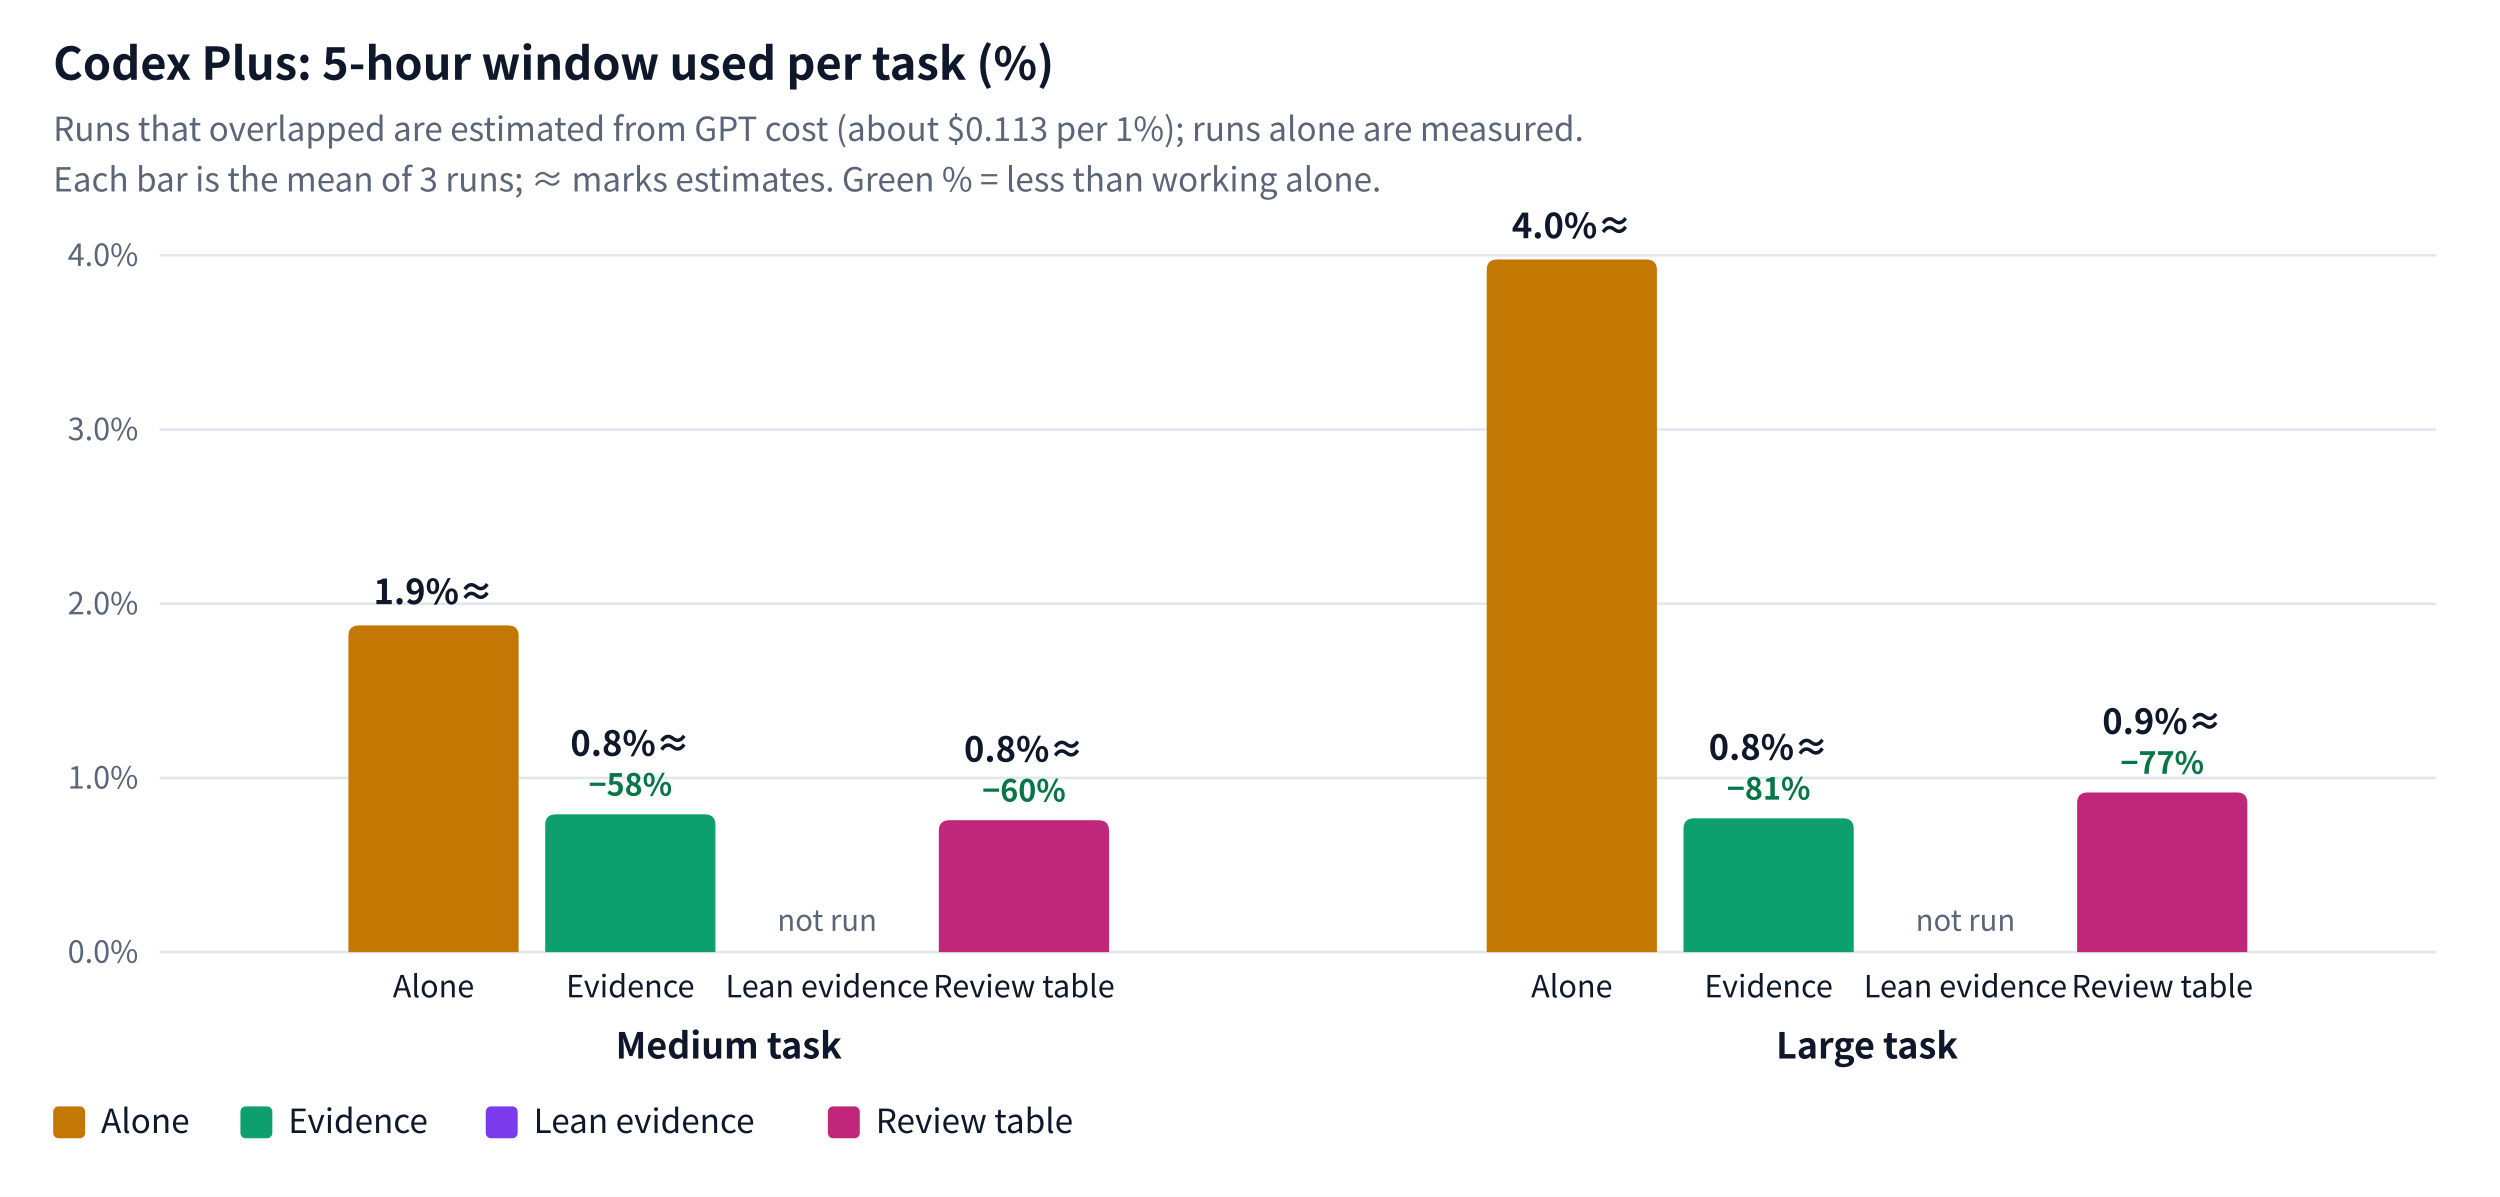
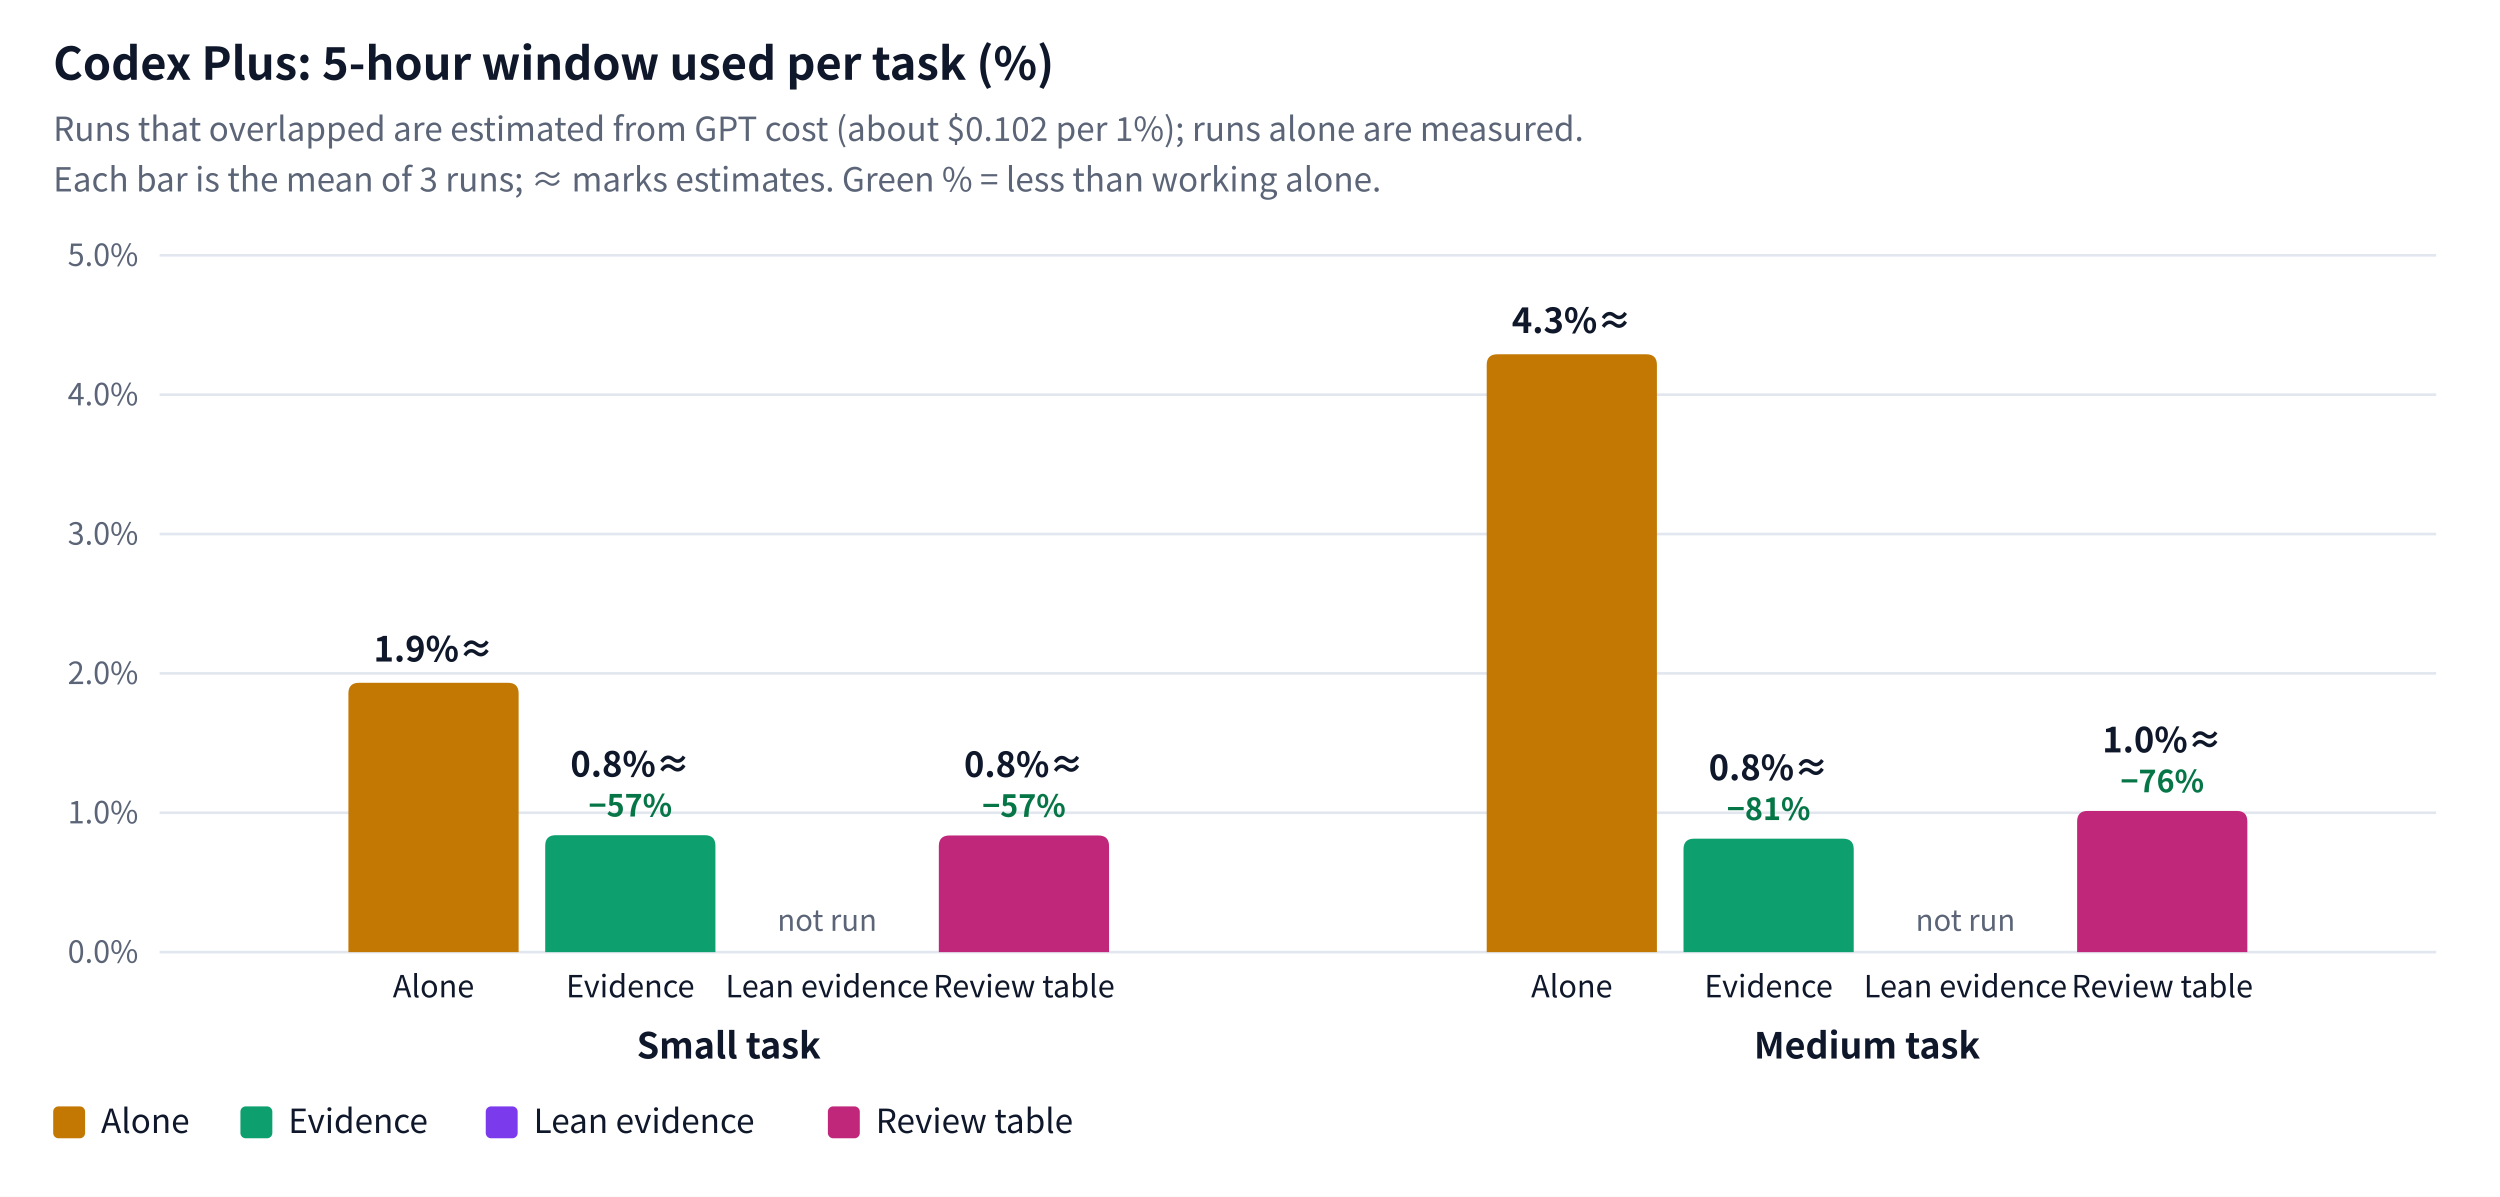
<svg xmlns="http://www.w3.org/2000/svg" width="940" height="450" viewBox="0 0 940 450" font-family="-apple-system, 'Segoe UI', 'PingFang SC', 'Noto Sans CJK SC', Helvetica, Arial, sans-serif">
  <rect width="940" height="450" fill="#FFFFFF" />
  <text x="20" y="30" font-size="17" font-weight="600" fill="#0F172A">Codex Plus: 5-hour window used per task (%)</text>
-   <text x="20" y="53" font-size="12.5" fill="#5B6577">Runs that overlapped are estimated from GPT cost (about $0.113 per 1%); runs alone are measured.</text>
+   <text x="20" y="53" font-size="12.5" fill="#5B6577">Runs that overlapped are estimated from GPT cost (about $0.102 per 1%); runs alone are measured.</text>
  <text x="20" y="72" font-size="12.5" fill="#5B6577">Each bar is the mean of 3 runs; ≈ marks estimates. Green % = less than working alone.</text>
  <line x1="60" x2="916" y1="358" y2="358" stroke="#E2E7EF" />
  <text x="52" y="362" font-size="11.5" fill="#5B6577" text-anchor="end">0.0%</text>
-   <line x1="60" x2="916" y1="292.5" y2="292.5" stroke="#E2E7EF" />
-   <text x="52" y="296.5" font-size="11.5" fill="#5B6577" text-anchor="end">1.0%</text>
-   <line x1="60" x2="916" y1="227" y2="227" stroke="#E2E7EF" />
-   <text x="52" y="231" font-size="11.5" fill="#5B6577" text-anchor="end">2.0%</text>
-   <line x1="60" x2="916" y1="161.5" y2="161.5" stroke="#E2E7EF" />
-   <text x="52" y="165.5" font-size="11.5" fill="#5B6577" text-anchor="end">3.0%</text>
+   <line x1="60" x2="916" y1="305.6" y2="305.6" stroke="#E2E7EF" />
+   <text x="52" y="309.6" font-size="11.5" fill="#5B6577" text-anchor="end">1.0%</text>
+   <line x1="60" x2="916" y1="253.2" y2="253.2" stroke="#E2E7EF" />
+   <text x="52" y="257.2" font-size="11.5" fill="#5B6577" text-anchor="end">2.0%</text>
+   <line x1="60" x2="916" y1="200.8" y2="200.8" stroke="#E2E7EF" />
+   <text x="52" y="204.8" font-size="11.5" fill="#5B6577" text-anchor="end">3.0%</text>
+   <line x1="60" x2="916" y1="148.4" y2="148.4" stroke="#E2E7EF" />
+   <text x="52" y="152.4" font-size="11.5" fill="#5B6577" text-anchor="end">4.0%</text>
  <line x1="60" x2="916" y1="96" y2="96" stroke="#E2E7EF" />
-   <text x="52" y="100" font-size="11.5" fill="#5B6577" text-anchor="end">4.0%</text>
+   <text x="52" y="100" font-size="11.5" fill="#5B6577" text-anchor="end">5.0%</text>
  <text x="163" y="375" font-size="11.5" fill="#0F172A" text-anchor="middle">Alone</text>
-   <path d="M131,358 V239.159 Q131,235.159 135,235.159 H191 Q195,235.159 195,239.159 V358 Z" fill="#C27803" />
-   <text x="163" y="227.159" font-size="13" font-weight="600" fill="#0F172A" text-anchor="middle">1.9%≈</text>
+   <path d="M131,358 V260.731 Q131,256.731 135,256.731 H191 Q195,256.731 195,260.731 V358 Z" fill="#C27803" />
+   <text x="163" y="248.731" font-size="13" font-weight="600" fill="#0F172A" text-anchor="middle">1.9%≈</text>
  <text x="237" y="375" font-size="11.5" fill="#0F172A" text-anchor="middle">Evidence</text>
-   <path d="M205,358 V310.194 Q205,306.194 209,306.194 H265 Q269,306.194 269,310.194 V358 Z" fill="#0E9F6E" />
-   <text x="237" y="284.194" font-size="13" font-weight="600" fill="#0F172A" text-anchor="middle">0.8%≈</text>
-   <text x="237" y="299.194" font-size="11.5" font-weight="600" fill="#067647" text-anchor="middle">−58%</text>
+   <path d="M205,358 V318.026 Q205,314.026 209,314.026 H265 Q269,314.026 269,318.026 V358 Z" fill="#0E9F6E" />
+   <text x="237" y="292.026" font-size="13" font-weight="600" fill="#0F172A" text-anchor="middle">0.8%≈</text>
+   <text x="237" y="307.026" font-size="11.5" font-weight="600" fill="#067647" text-anchor="middle">−57%</text>
  <text x="311" y="375" font-size="11.5" fill="#0F172A" text-anchor="middle">Lean evidence</text>
  <text x="311" y="350" font-size="11" fill="#5B6577" text-anchor="middle">not run</text>
  <text x="385" y="375" font-size="11.5" fill="#0F172A" text-anchor="middle">Review table</text>
-   <path d="M353,358 V312.407 Q353,308.407 357,308.407 H413 Q417,308.407 417,312.407 V358 Z" fill="#C0267A" />
-   <text x="385" y="286.407" font-size="13" font-weight="600" fill="#0F172A" text-anchor="middle">0.8%≈</text>
-   <text x="385" y="301.407" font-size="11.5" font-weight="600" fill="#067647" text-anchor="middle">−60%</text>
-   <text x="274" y="398" font-size="13.5" font-weight="600" fill="#0F172A" text-anchor="middle">Medium task</text>
+   <path d="M353,358 V318.14 Q353,314.14 357,314.14 H413 Q417,314.14 417,318.14 V358 Z" fill="#C0267A" />
+   <text x="385" y="292.14" font-size="13" font-weight="600" fill="#0F172A" text-anchor="middle">0.8%≈</text>
+   <text x="385" y="307.14" font-size="11.5" font-weight="600" fill="#067647" text-anchor="middle">−57%</text>
+   <text x="274" y="398" font-size="13.5" font-weight="600" fill="#0F172A" text-anchor="middle">Small task</text>
  <text x="591" y="375" font-size="11.5" fill="#0F172A" text-anchor="middle">Alone</text>
-   <path d="M559,358 V101.571 Q559,97.571 563,97.571 H619 Q623,97.571 623,101.571 V358 Z" fill="#C27803" />
-   <text x="591" y="89.571" font-size="13" font-weight="600" fill="#0F172A" text-anchor="middle">4.0%≈</text>
+   <path d="M559,358 V137.208 Q559,133.208 563,133.208 H619 Q623,133.208 623,137.208 V358 Z" fill="#C27803" />
+   <text x="591" y="125.208" font-size="13" font-weight="600" fill="#0F172A" text-anchor="middle">4.3%≈</text>
  <text x="665" y="375" font-size="11.5" fill="#0F172A" text-anchor="middle">Evidence</text>
-   <path d="M633,358 V311.683 Q633,307.683 637,307.683 H693 Q697,307.683 697,311.683 V358 Z" fill="#0E9F6E" />
-   <text x="665" y="285.683" font-size="13" font-weight="600" fill="#0F172A" text-anchor="middle">0.8%≈</text>
-   <text x="665" y="300.683" font-size="11.5" font-weight="600" fill="#067647" text-anchor="middle">−81%</text>
+   <path d="M633,358 V319.343 Q633,315.343 637,315.343 H693 Q697,315.343 697,319.343 V358 Z" fill="#0E9F6E" />
+   <text x="665" y="293.343" font-size="13" font-weight="600" fill="#0F172A" text-anchor="middle">0.8%≈</text>
+   <text x="665" y="308.343" font-size="11.5" font-weight="600" fill="#067647" text-anchor="middle">−81%</text>
  <text x="739" y="375" font-size="11.5" fill="#0F172A" text-anchor="middle">Lean evidence</text>
  <text x="739" y="350" font-size="11" fill="#5B6577" text-anchor="middle">not run</text>
  <text x="813" y="375" font-size="11.5" fill="#0F172A" text-anchor="middle">Review table</text>
-   <path d="M781,358 V301.96 Q781,297.96 785,297.96 H841 Q845,297.96 845,301.96 V358 Z" fill="#C0267A" />
-   <text x="813" y="275.96" font-size="13" font-weight="600" fill="#0F172A" text-anchor="middle">0.9%≈</text>
-   <text x="813" y="290.96" font-size="11.5" font-weight="600" fill="#067647" text-anchor="middle">−77%</text>
-   <text x="702" y="398" font-size="13.5" font-weight="600" fill="#0F172A" text-anchor="middle">Large task</text>
+   <path d="M781,358 V308.902 Q781,304.902 785,304.902 H841 Q845,304.902 845,308.902 V358 Z" fill="#C0267A" />
+   <text x="813" y="282.902" font-size="13" font-weight="600" fill="#0F172A" text-anchor="middle">1.0%≈</text>
+   <text x="813" y="297.902" font-size="11.5" font-weight="600" fill="#067647" text-anchor="middle">−76%</text>
+   <text x="702" y="398" font-size="13.5" font-weight="600" fill="#0F172A" text-anchor="middle">Medium task</text>
  <rect x="20" y="416" width="12" height="12" rx="2" fill="#C27803" />
  <text x="38" y="426" font-size="12.5" fill="#0F172A">Alone</text>
  <rect x="90.4" y="416" width="12" height="12" rx="2" fill="#0E9F6E" />
  <text x="108.4" y="426" font-size="12.5" fill="#0F172A">Evidence</text>
  <rect x="182.64" y="416" width="12" height="12" rx="2" fill="#7C3AED" />
  <text x="200.64" y="426" font-size="12.5" fill="#0F172A">Lean evidence</text>
  <rect x="311.28" y="416" width="12" height="12" rx="2" fill="#C0267A" />
  <text x="329.28" y="426" font-size="12.5" fill="#0F172A">Review table</text>
</svg>
